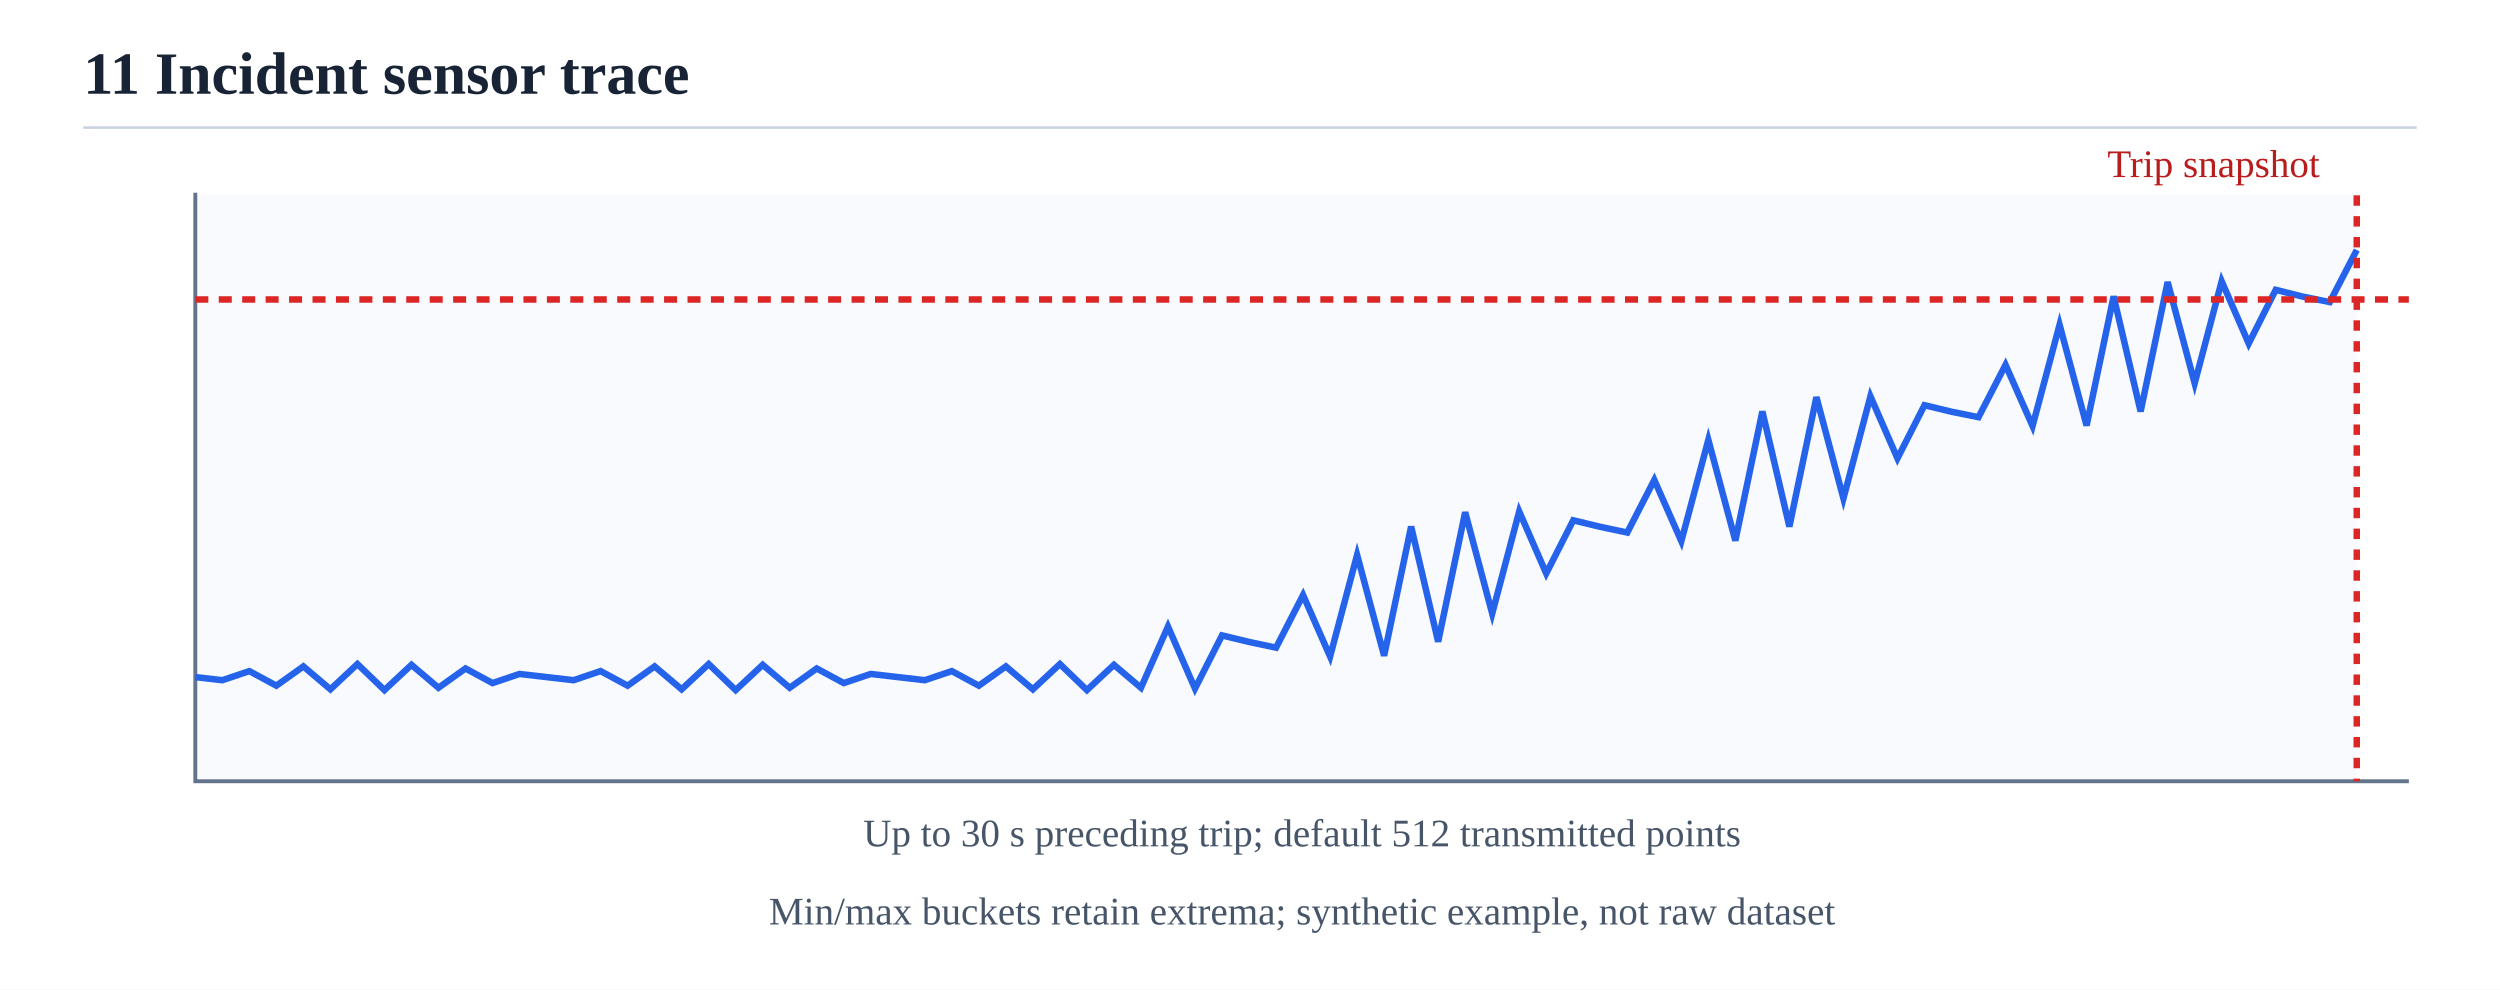
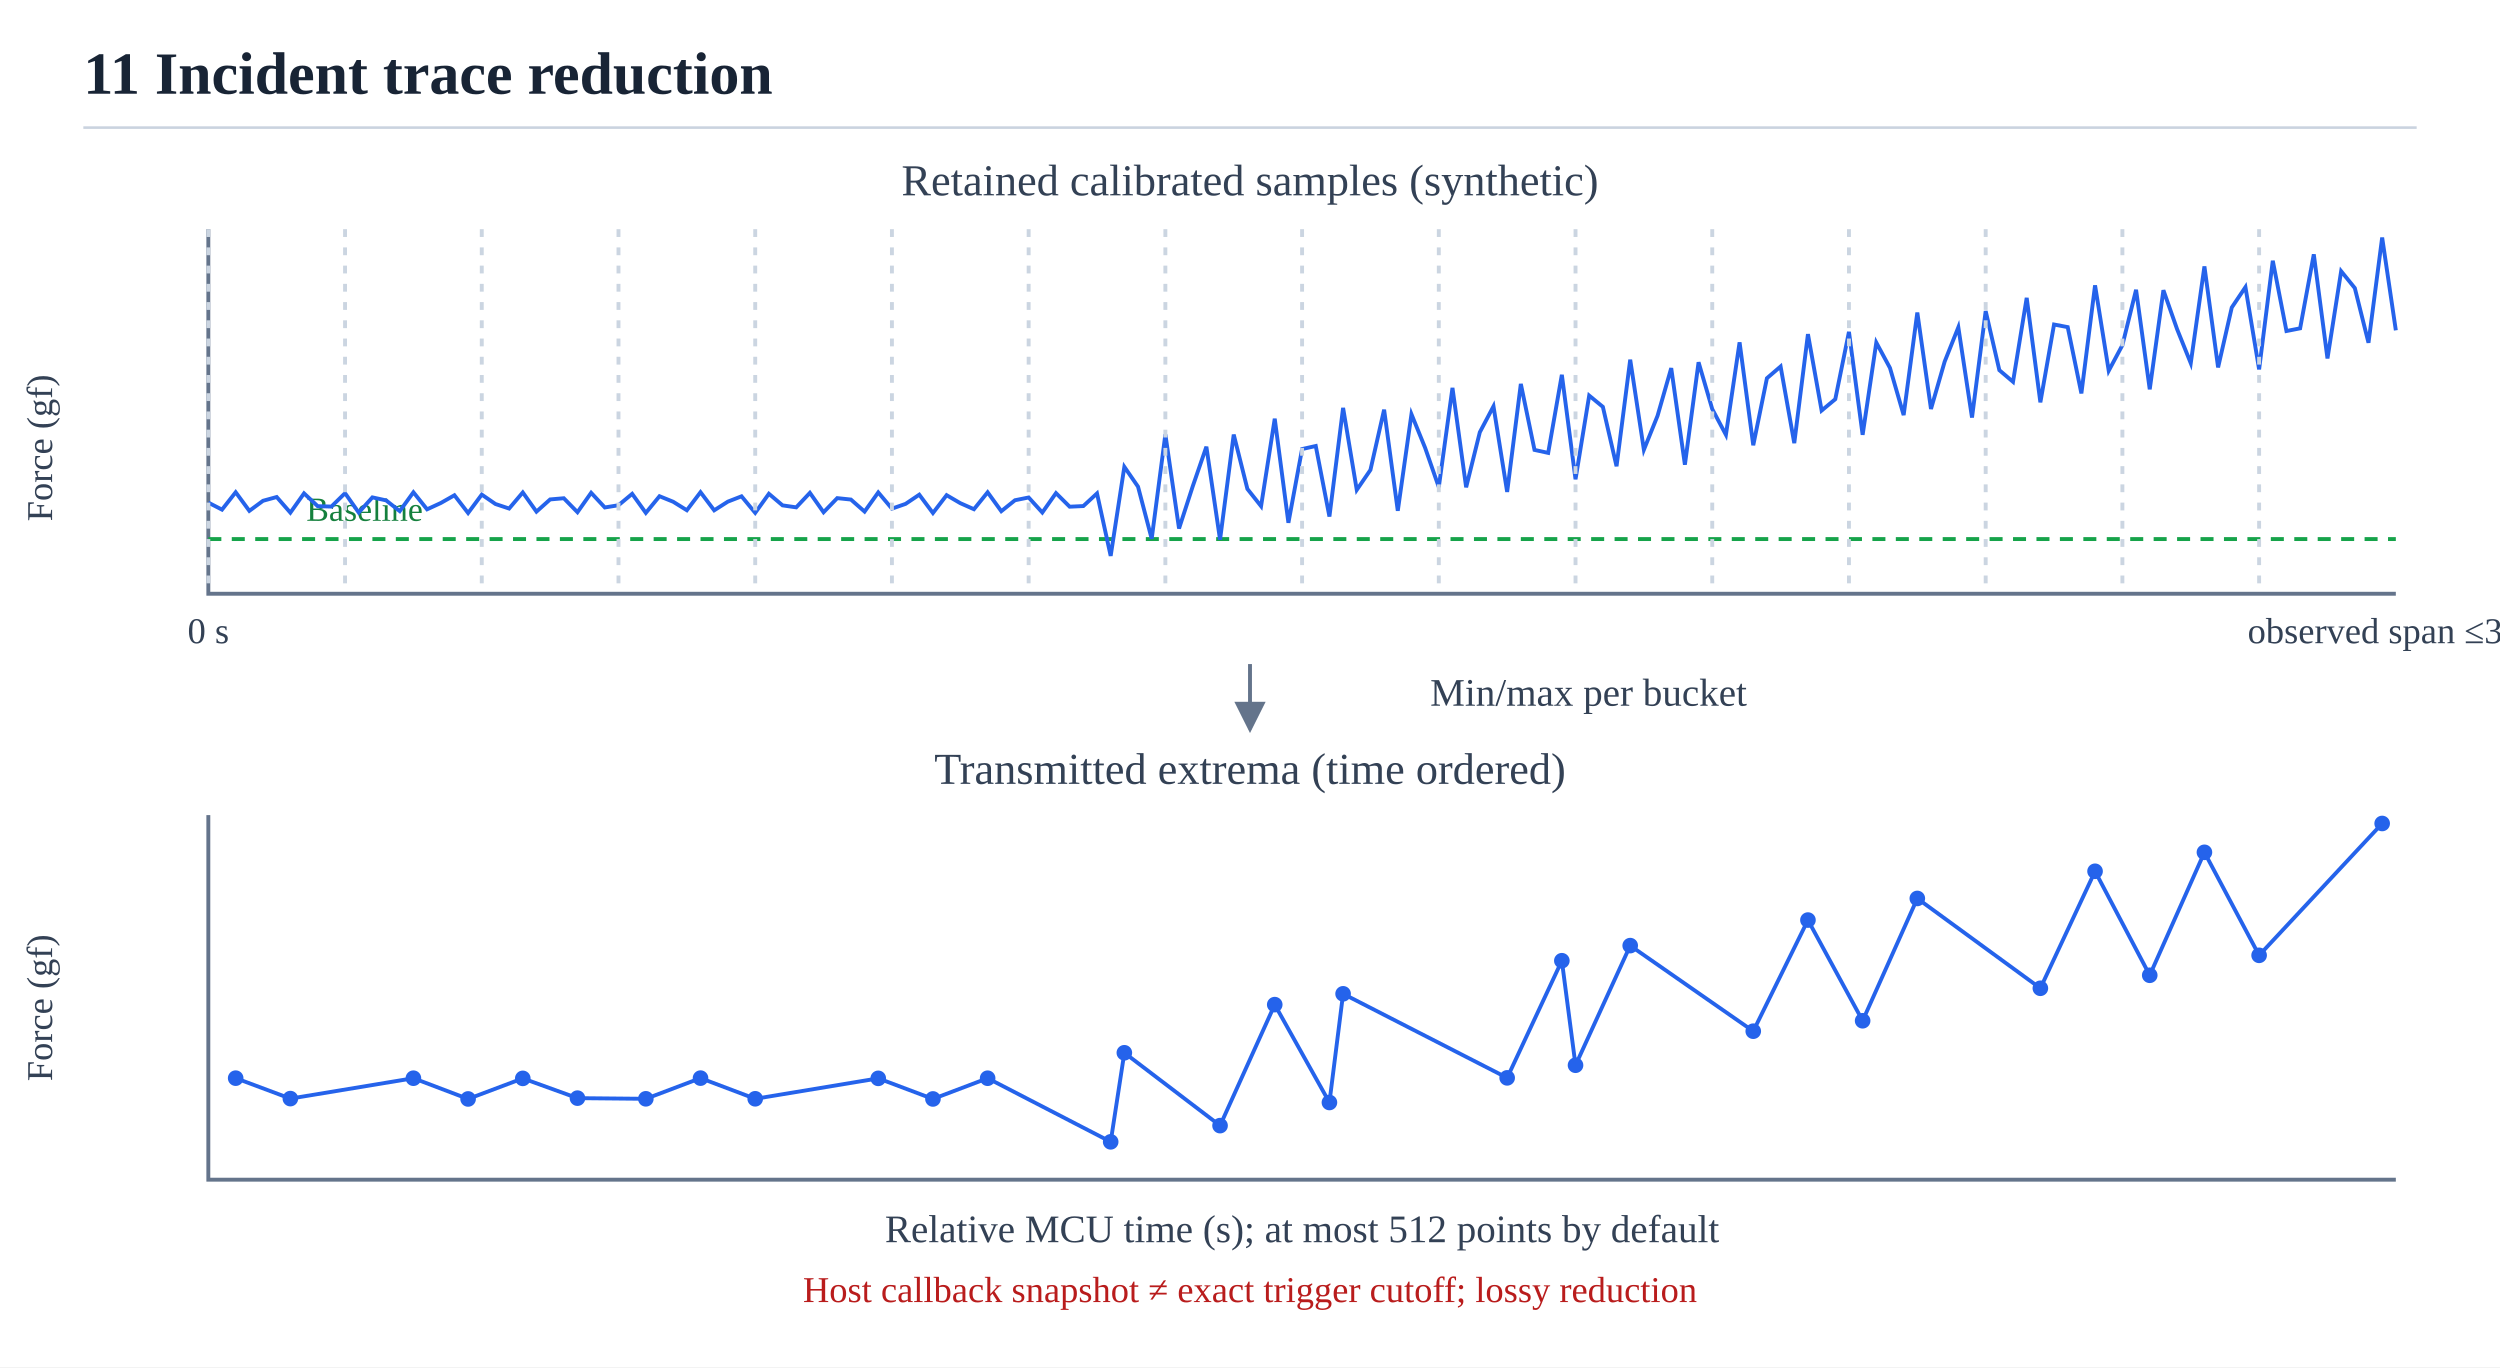
- <svg xmlns="http://www.w3.org/2000/svg" viewBox="0 0 960 380" role="img" aria-label="11  Incident sensor trace">
+ <svg xmlns="http://www.w3.org/2000/svg" viewBox="0 0 960 525" role="img" aria-label="11  Incident trace reduction">
  <defs>
    <marker id="a" markerWidth="8" markerHeight="8" refX="7" refY="4" orient="auto">
      <path d="M0 0L8 4L0 8Z" fill="#64748b" />
    </marker>
  </defs>
-   <rect width="960" height="380" fill="#fff" />
-   <g font-family="Times New Roman, SimSun, Noto Serif CJK SC, serif" fill="#182435">
-     <text x="32" y="36" font-size="23" font-weight="bold">11  Incident sensor trace</text>
+   <rect width="960" height="525" fill="#fff" />
+   <g font-family="Times New Roman, SimSun, Noto Serif CJK SC, serif">
+     <text x="32" y="36" font-size="23" font-weight="bold" fill="#182435">11  Incident trace reduction</text>
    <path d="M32 49H928" stroke="#cad3df" />
-     <path d="M75 74V300H925" fill="none" stroke="#64748b" stroke-width="1.5" />
-     <rect x="75" y="75" width="830" height="225" fill="#2563eb" opacity=".035" />
-     <path d="M75 260.0L85.375 261.2L95.75 257.7L106.125 263.3L116.5 255.9L126.875 264.7L137.25 255.0L147.625 265.0L158 255.3L168.375 264.1L178.75 256.7L189.125 262.3L199.5 258.8L209.875 260.0L220.25 261.2L230.625 257.7L241 263.3L251.375 255.9L261.75 264.7L272.125 255.0L282.5 265.0L292.875 255.3L303.25 264.1L313.625 256.7L324 262.3L334.375 258.8L344.75 260.0L355.125 261.2L365.5 257.7L375.875 263.3L386.25 255.9L396.625 264.7L407 255.0L417.375 265.0L427.75 255.3L438.125 264.1L448.5 240.6L458.875 264.4L469.25 244.0L479.625 246.5L490 248.7L500.375 228.5L510.75 252.1L521.125 213.1L531.5 251.8L541.875 202.2L552.25 246.4L562.625 196.7L573 235.6L583.375 196.4L593.75 220.2L604.125 199.8L614.5 202.3L624.875 204.5L635.25 184.3L645.625 207.8L656 168.9L666.375 207.6L676.75 158.0L687.125 202.2L697.5 152.5L707.875 191.4L718.25 152.2L728.625 176.0L739 155.6L749.375 158.1L759.75 160.2L770.125 140.1L780.5 163.6L790.875 124.7L801.25 163.4L811.625 113.8L822 158.0L832.375 108.3L842.75 147.2L853.125 108.0L863.5 131.9L873.875 111.3L884.25 113.9L894.625 116.0L905 96.0" fill="none" stroke="#2563eb" stroke-width="2.5" />
-     <path d="M75 115H925" fill="none" stroke="#dc2626" stroke-width="2.5" stroke-dasharray="5 4" />
-     <path d="M905 75V300" fill="none" stroke="#dc2626" stroke-width="2.5" stroke-dasharray="4 4" />
-     <text x="850" y="68" font-size="15" fill="#b91c1c" text-anchor="middle">Trip snapshot</text>
-     <text x="500" y="325" font-size="15" fill="#475569" text-anchor="middle">Up to 30 s preceding trip; default 512 transmitted points</text>
-     <text x="500" y="355" font-size="15" fill="#475569" text-anchor="middle">Min/max buckets retain extrema; synthetic example, not raw dataset</text>
+     <text x="480" y="75" text-anchor="middle" font-size="17" fill="#334155">Retained calibrated samples (synthetic)</text>
+     <path d="M80 88V228H920" fill="none" stroke="#64748b" stroke-width="1.5" />
+     <path d="M80 207H920" fill="none" stroke="#16a34a" stroke-width="1.5" stroke-dasharray="5 4" />
+     <text x="140" y="200" text-anchor="middle" font-size="13" fill="#15803d">Baseline</text>
+     <path d="M80 193L85.25 195.702L90.5 189.015L95.75 196.175L101 192.303L106.25 190.854L111.5 196.863L116.75 189.45L122 194.373L127.25 194.525L132.5 189.378L137.75 196.817L143 190.993L148.25 192.143L153.5 196.271L158.75 189.033L164 195.58L169.25 193.163L174.5 190.18L179.75 196.996L185 189.927L190.25 193.536L195.5 195.282L200.75 189.098L206 196.472L211.25 191.781L216.5 191.326L221.75 196.688L227 189.235L232.25 194.865L237.5 194.015L242.75 189.638L248 196.943L253.25 190.547L258.5 192.675L263.75 195.933L269 189L274.25 195.966L279.5 192.625L284.75 190.586L290 196.934L295.25 189.611L300.5 194.063L305.75 194.821L311 189.252L316.25 196.707L321.5 191.281L326.75 191.828L332 196.447L337.25 189.088L342.5 195.322L347.75 193.487L353 189.959L358.25 196.998L363.5 190.145L368.75 193.212L374 195.541L379.25 189.04L384.5 196.299L389.75 192.095L395 191.036L400.25 196.802L405.5 189.357L410.75 194.571L416 194.327L421.25 189.473L426.5 213.464L431.75 179.266L437 186.884L442.25 206.893L447.5 166.812L452.75 202.96L458 186.777L463.25 171.542L468.5 207.24L473.75 166.875L479 187.754L484.25 194.373L489.5 160.778L494.75 200.751L500 172.441L505.25 171.265L510.5 198.355L515.75 156.626L521 188.125L526.25 180.447L531.5 157.318L536.75 196.152L542 159.055L547.25 171.977L552.5 187.063L557.75 148.939L563 187.125L568.25 165.979L573.5 156.025L578.75 188.898L584 147.418L589.25 172.765L594.5 173.91L599.75 143.921L605 184.05L610.25 151.904L615.5 156.23L620.75 179.042L626 138.119L631.25 172.706L636.5 159.667L641.75 141.357L647 178.446L652.25 139.104L657.5 157.082L662.75 166.957L668 131.462L673.25 170.981L678.5 145.24L683.75 140.73L689 170.169L694.25 128.309L699.5 157.651L704.75 153.284L710 127.429L715.25 166.973L720.5 131.555L725.75 141.291L731 159.397L736.25 120.005L741.5 157.04L746.75 138.86L752 125.684L757.25 160.343L762.5 119.451L767.75 142.145L773 146.614L778.25 114.375L783.5 154.498L788.75 124.611L794 125.612L799.25 151.069L804.5 109.57L809.75 142.361L815 132.547L820.25 111.277L825.5 149.507L830.75 111.442L836 126.396L841.25 139.453L846.5 102.289L851.75 141.087L857 118.079L862.25 110.26L867.5 141.846L872.75 100.128L878 127.113L883.25 126.08L888.5 97.665L893.75 137.651L899 104.142L904.25 110.621L909.5 131.621L914.75 91.218L920 126.85" fill="none" stroke="#2563eb" stroke-width="1.5" />
+     <path d="M80 88V228" fill="none" stroke="#cbd5e1" stroke-width="1.5" stroke-dasharray="3 4" />
+     <path d="M132.5 88V228" fill="none" stroke="#cbd5e1" stroke-width="1.5" stroke-dasharray="3 4" />
+     <path d="M185 88V228" fill="none" stroke="#cbd5e1" stroke-width="1.5" stroke-dasharray="3 4" />
+     <path d="M237.5 88V228" fill="none" stroke="#cbd5e1" stroke-width="1.5" stroke-dasharray="3 4" />
+     <path d="M290 88V228" fill="none" stroke="#cbd5e1" stroke-width="1.5" stroke-dasharray="3 4" />
+     <path d="M342.5 88V228" fill="none" stroke="#cbd5e1" stroke-width="1.5" stroke-dasharray="3 4" />
+     <path d="M395 88V228" fill="none" stroke="#cbd5e1" stroke-width="1.5" stroke-dasharray="3 4" />
+     <path d="M447.5 88V228" fill="none" stroke="#cbd5e1" stroke-width="1.5" stroke-dasharray="3 4" />
+     <path d="M500 88V228" fill="none" stroke="#cbd5e1" stroke-width="1.5" stroke-dasharray="3 4" />
+     <path d="M552.5 88V228" fill="none" stroke="#cbd5e1" stroke-width="1.5" stroke-dasharray="3 4" />
+     <path d="M605 88V228" fill="none" stroke="#cbd5e1" stroke-width="1.5" stroke-dasharray="3 4" />
+     <path d="M657.5 88V228" fill="none" stroke="#cbd5e1" stroke-width="1.5" stroke-dasharray="3 4" />
+     <path d="M710 88V228" fill="none" stroke="#cbd5e1" stroke-width="1.5" stroke-dasharray="3 4" />
+     <path d="M762.5 88V228" fill="none" stroke="#cbd5e1" stroke-width="1.5" stroke-dasharray="3 4" />
+     <path d="M815 88V228" fill="none" stroke="#cbd5e1" stroke-width="1.5" stroke-dasharray="3 4" />
+     <path d="M867.5 88V228" fill="none" stroke="#cbd5e1" stroke-width="1.5" stroke-dasharray="3 4" />
+     <text x="80" y="247" text-anchor="middle" font-size="14" fill="#334155">0 s</text>
+     <text x="920" y="247" text-anchor="middle" font-size="14" fill="#334155">observed span ≤30 s</text>
+     <path d="M480 255V280" fill="none" stroke="#64748b" stroke-width="1.5" marker-end="url(#a)" />
+     <text x="610" y="271" text-anchor="middle" font-size="15" fill="#334155">Min/max per bucket</text>
+     <text x="480" y="301" text-anchor="middle" font-size="17" fill="#334155">Transmitted extrema (time ordered)</text>
+     <path d="M80 313V453H920" fill="none" stroke="#64748b" stroke-width="1.5" />
+     <circle cx="90.5" cy="414.015" r="3" fill="#2563eb" />
+     <circle cx="111.5" cy="421.863" r="3" fill="#2563eb" />
+     <circle cx="158.75" cy="414.033" r="3" fill="#2563eb" />
+     <circle cx="179.75" cy="421.996" r="3" fill="#2563eb" />
+     <circle cx="200.75" cy="414.098" r="3" fill="#2563eb" />
+     <circle cx="221.75" cy="421.688" r="3" fill="#2563eb" />
+     <circle cx="248" cy="421.943" r="3" fill="#2563eb" />
+     <circle cx="269" cy="414" r="3" fill="#2563eb" />
+     <circle cx="290" cy="421.934" r="3" fill="#2563eb" />
+     <circle cx="337.25" cy="414.088" r="3" fill="#2563eb" />
+     <circle cx="358.25" cy="421.998" r="3" fill="#2563eb" />
+     <circle cx="379.25" cy="414.04" r="3" fill="#2563eb" />
+     <circle cx="426.5" cy="438.464" r="3" fill="#2563eb" />
+     <circle cx="431.75" cy="404.266" r="3" fill="#2563eb" />
+     <circle cx="468.5" cy="432.24" r="3" fill="#2563eb" />
+     <circle cx="489.5" cy="385.778" r="3" fill="#2563eb" />
+     <circle cx="510.5" cy="423.355" r="3" fill="#2563eb" />
+     <circle cx="515.75" cy="381.626" r="3" fill="#2563eb" />
+     <circle cx="578.75" cy="413.898" r="3" fill="#2563eb" />
+     <circle cx="599.75" cy="368.921" r="3" fill="#2563eb" />
+     <circle cx="605" cy="409.05" r="3" fill="#2563eb" />
+     <circle cx="626" cy="363.119" r="3" fill="#2563eb" />
+     <circle cx="673.25" cy="395.981" r="3" fill="#2563eb" />
+     <circle cx="694.25" cy="353.309" r="3" fill="#2563eb" />
+     <circle cx="715.25" cy="391.973" r="3" fill="#2563eb" />
+     <circle cx="736.25" cy="345.005" r="3" fill="#2563eb" />
+     <circle cx="783.5" cy="379.498" r="3" fill="#2563eb" />
+     <circle cx="804.5" cy="334.57" r="3" fill="#2563eb" />
+     <circle cx="825.5" cy="374.507" r="3" fill="#2563eb" />
+     <circle cx="846.5" cy="327.289" r="3" fill="#2563eb" />
+     <circle cx="867.5" cy="366.846" r="3" fill="#2563eb" />
+     <circle cx="914.75" cy="316.218" r="3" fill="#2563eb" />
+     <path d="M90.5 414.015L111.5 421.863L158.75 414.033L179.75 421.996L200.75 414.098L221.75 421.688L248 421.943L269 414L290 421.934L337.25 414.088L358.25 421.998L379.25 414.04L426.5 438.464L431.75 404.266L468.5 432.24L489.5 385.778L510.5 423.355L515.75 381.626L578.75 413.898L599.75 368.921L605 409.05L626 363.119L673.25 395.981L694.25 353.309L715.25 391.973L736.25 345.005L783.5 379.498L804.5 334.57L825.5 374.507L846.5 327.289L867.5 366.846L914.75 316.218" fill="none" stroke="#2563eb" stroke-width="1.5" />
+     <text x="500" y="477" text-anchor="middle" font-size="15" fill="#334155">Relative MCU time (s); at most 512 points by default</text>
+     <text x="480" y="500" text-anchor="middle" font-size="14" fill="#b91c1c">Host callback snapshot ≠ exact trigger cutoff; lossy reduction</text>
+     <text x="20" y="172" transform="rotate(-90 20 172)" text-anchor="middle" font-size="14" fill="#334155">Force (gf)</text>
+     <text x="20" y="387" transform="rotate(-90 20 387)" text-anchor="middle" font-size="14" fill="#334155">Force (gf)</text>
  </g>
</svg>
